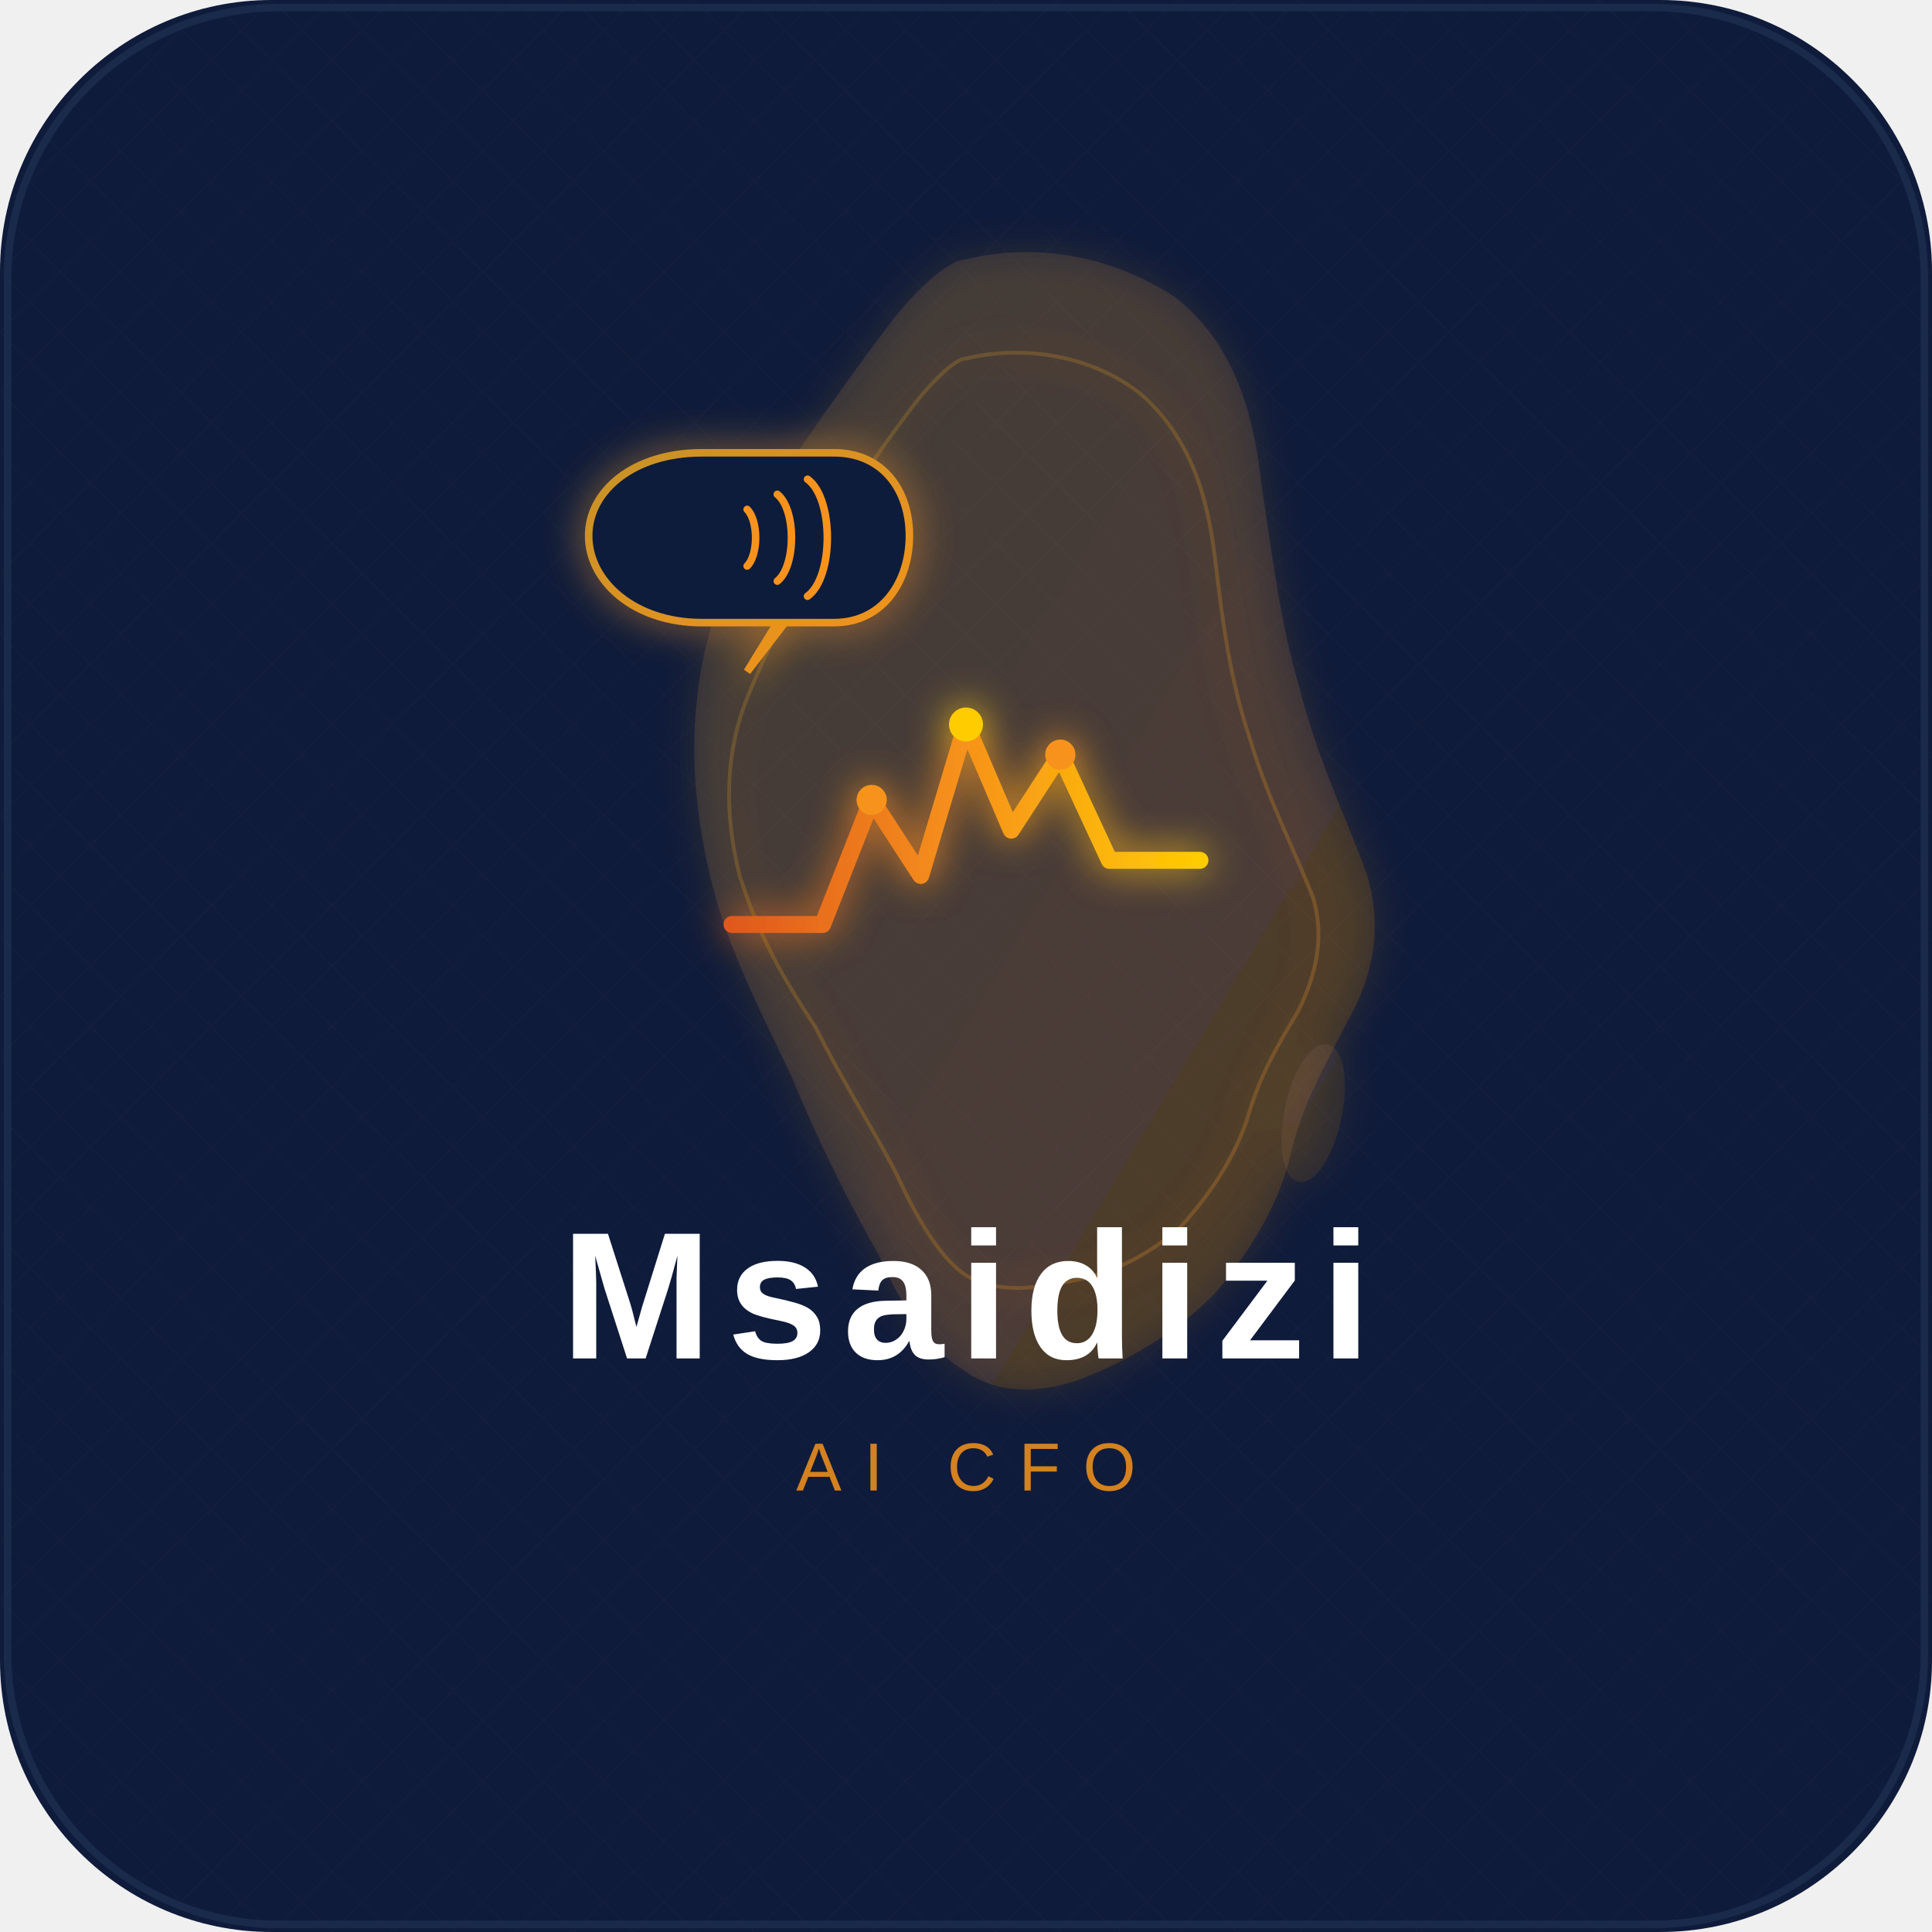
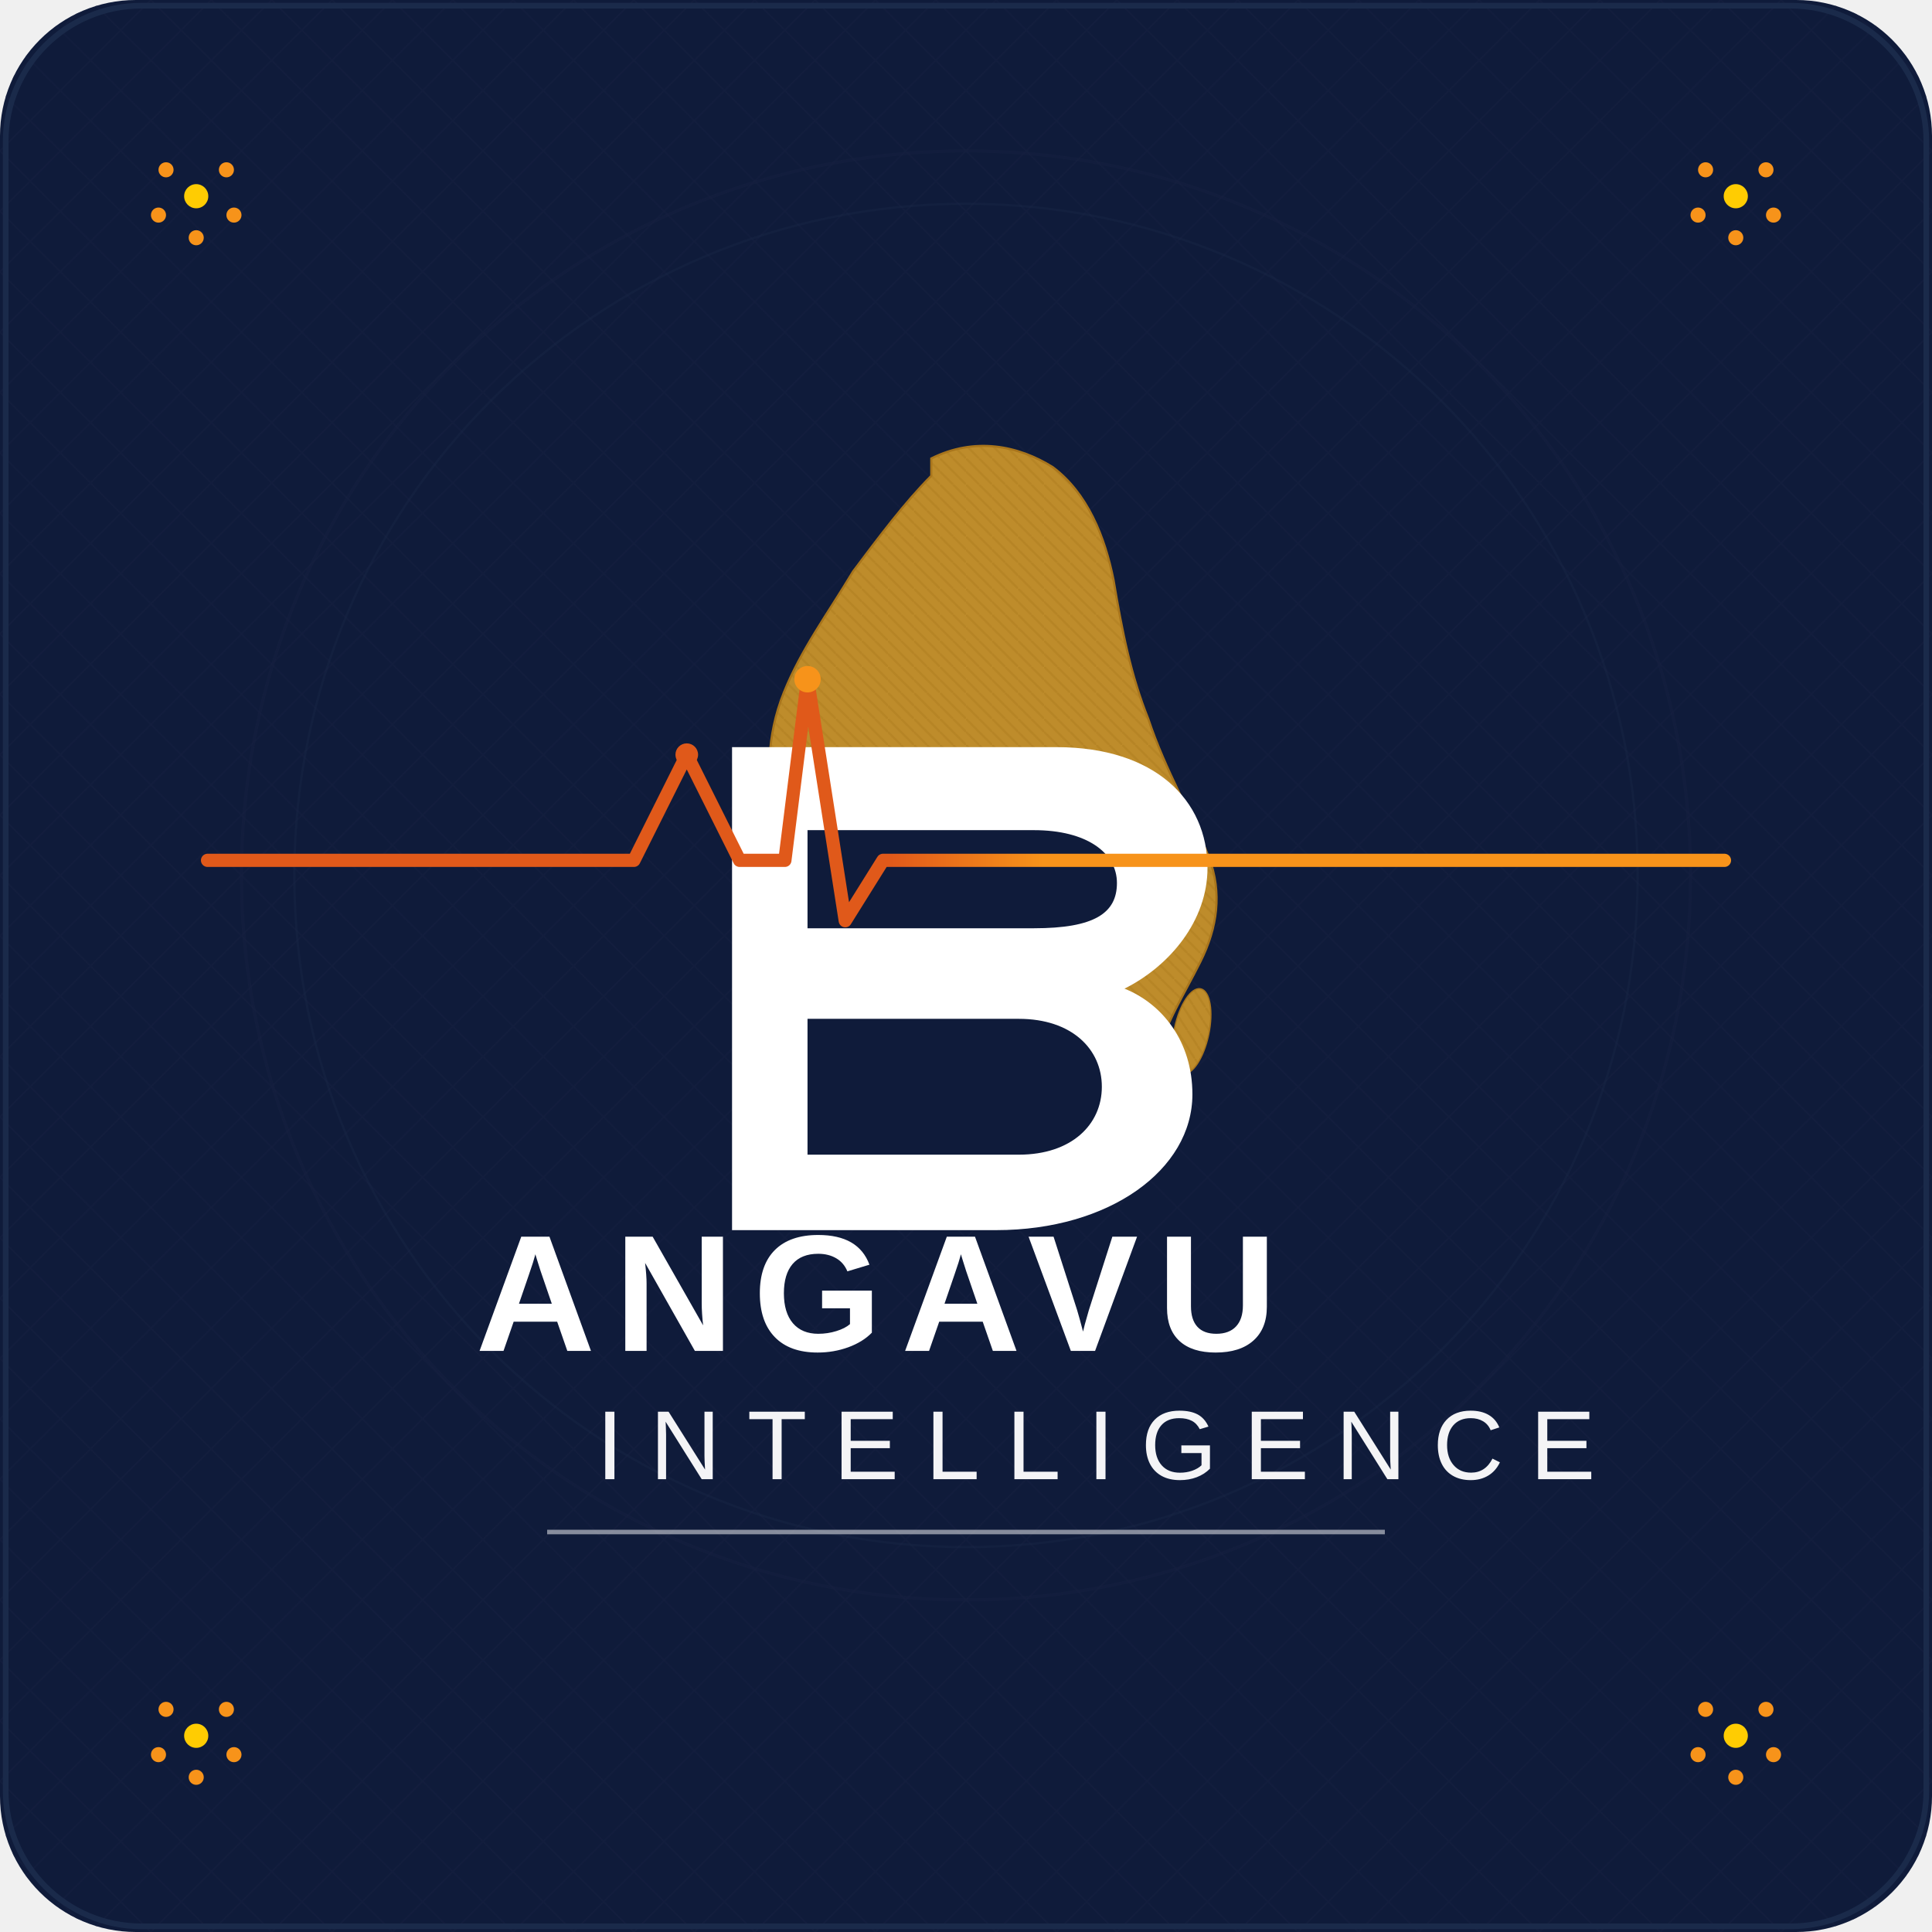
<svg xmlns="http://www.w3.org/2000/svg" viewBox="0 0 512 512" width="512" height="512">
  <defs>
-     <linearGradient id="shieldGrad" x1="0%" y1="0%" x2="100%" y2="100%">
-       <stop offset="0%" stop-color="#C6922A" />
-       <stop offset="100%" stop-color="#F7931A" />
-     </linearGradient>
-     <linearGradient id="chartGrad" x1="0%" y1="0%" x2="100%" y2="0%">
-       <stop offset="0%" stop-color="#E0591A" />
-       <stop offset="50%" stop-color="#F7931A" />
-       <stop offset="100%" stop-color="#FFCC02" />
-     </linearGradient>
-     <clipPath id="roundClip">
-       <rect width="512" height="512" rx="72" ry="72" />
-     </clipPath>
-     <filter id="shieldGlow">
-       <feGaussianBlur stdDeviation="5" result="blur" />
-       <feMerge>
-         <feMergeNode in="blur" />
-         <feMergeNode in="SourceGraphic" />
-       </feMerge>
-     </filter>
-   </defs>
-   <g clip-path="url(#roundClip)">
-     <rect width="512" height="512" fill="#0F1B3A" />
    <pattern id="bgPattern" x="0" y="0" width="16" height="16" patternUnits="userSpaceOnUse">
      <rect width="16" height="16" fill="none" />
      <path d="M8 0 L16 8 L8 16 L0 8 Z" fill="none" stroke="#162040" stroke-width="0.4" opacity="0.5" />
    </pattern>
+     <pattern id="africaTex" x="0" y="0" width="6" height="6" patternUnits="userSpaceOnUse">
+       <rect width="6" height="6" fill="#C6922A" />
+       <path d="M0 0 L3 3 M3 0 L6 3 M0 3 L3 6 M3 3 L6 6" stroke="#B07A1A" stroke-width="0.5" opacity="0.35" />
+     </pattern>
+     <linearGradient id="pulseGrad" x1="0%" y1="0%" x2="100%" y2="0%">
+       <stop offset="0%" stop-color="#E0591A" />
+       <stop offset="45%" stop-color="#E0591A" />
+       <stop offset="55%" stop-color="#F7931A" />
+       <stop offset="100%" stop-color="#F7931A" />
+     </linearGradient>
+     <clipPath id="roundClip">
+       <rect width="512" height="512" rx="36" ry="36" />
+     </clipPath>
+   </defs>
+   <g clip-path="url(#roundClip)">
+     <rect width="512" height="512" fill="#0F1B3A" />
    <rect width="512" height="512" fill="url(#bgPattern)" />
-     <g transform="translate(256, 220)" filter="url(#shieldGlow)">
-       <path d="M0,-150                C20,-155 40,-150 55,-140                C70,-128 75,-110 77,-92                C80,-72 82,-55 87,-38                C92,-18 100,-2 105,12                C109,25 107,38 100,50                C94,62 88,72 85,85                C82,98 75,110 65,122                C55,132 42,140 28,145                C18,148 8,148 0,142                C-7,138 -15,128 -22,112                C-30,98 -38,82 -45,65                C-52,50 -60,35 -65,18                C-70,0 -72,-18 -70,-35                C-68,-55 -60,-72 -50,-90                C-40,-105 -28,-122 -18,-135                C-10,-145 -3,-150 0,-150 Z" fill="url(#shieldGrad)" opacity="0.15" stroke="url(#shieldGrad)" stroke-width="2.5" />
-       <ellipse cx="92" cy="75" rx="7" ry="18" fill="url(#shieldGrad)" opacity="0.1" stroke="url(#shieldGrad)" stroke-width="1.2" transform="rotate(12,92,75)" />
-       <path d="M0,-125                C17,-129 35,-125 47,-115                C60,-103 64,-88 66,-72                C68,-55 70,-40 75,-25                C80,-8 87,5 92,18                C95,28 93,38 88,48                C82,58 78,65 75,75                C72,85 66,95 57,105                C48,113 38,118 25,120                C15,122 7,122 0,118            C-6,114 -12,105 -18,92            C-24,80 -32,68 -40,52            C-48,40 -55,28 -60,12            C-64,-4 -64,-20 -58,-35            C-52,-50 -45,-62 -38,-78            C-30,-90 -20,-105 -12,-115            C-6,-122 -2,-125 0,-125 Z" fill="none" stroke="url(#shieldGrad)" stroke-width="1" opacity="0.25" />
-       <path d="M-62,25 L-38,25 L-25,-8 L-12,12 L0,-28 L12,0 L25,-20 L38,8 L62,8" fill="none" stroke="url(#chartGrad)" stroke-width="4.5" stroke-linecap="round" stroke-linejoin="round" />
-       <circle cx="-25" cy="-8" r="4" fill="#F7931A" />
-       <circle cx="0" cy="-28" r="4.5" fill="#FFCC02" />
-       <circle cx="25" cy="-20" r="4" fill="#F7931A" />
-       <g transform="translate(-70, -70)">
-         <path d="M0,-30 C-18,-30 -30,-20 -30,-8 C-30,4 -18,15 0,15 L20,15 L12,28 L22,15 L35,15 C48,15 55,4 55,-8 C55,-20 48,-30 35,-30 Z" fill="#0F1B3A" stroke="url(#shieldGrad)" stroke-width="2" />
-         <path d="M12,-15 C15,-12 15,-3 12,0" fill="none" stroke="#F7931A" stroke-width="2" stroke-linecap="round" />
-         <path d="M20,-19 C25,-15 25,0 20,4" fill="none" stroke="#F7931A" stroke-width="2" stroke-linecap="round" />
-         <path d="M28,-23 C35,-18 35,3 28,8" fill="none" stroke="#F7931A" stroke-width="2" stroke-linecap="round" />
-       </g>
+     <circle cx="256" cy="232" r="192" fill="none" stroke="#162040" stroke-width="0.8" opacity="0.5" />
+     <circle cx="256" cy="232" r="178" fill="none" stroke="#1a2848" stroke-width="0.6" opacity="0.35" />
+     <g transform="translate(256, 225) scale(1.15)" opacity="0.95">
+       <path d="M-8,-90 C2,-95 12,-93 20,-88 C28,-82 32,-72 34,-62                C36,-50 38,-40 42,-30 C46,-18 52,-8 56,2                C59,10 58,18 54,26 C50,34 46,40 44,48                C42,56 38,64 32,72 C26,78 18,82 10,84                C4,85 -2,84 -8,80 C-14,74 -18,66 -22,56                C-26,46 -30,36 -34,24 C-38,14 -42,4 -44,-6                C-46,-16 -46,-26 -42,-36 C-38,-46 -32,-54 -26,-64                C-20,-72 -14,-80 -8,-86 Z" fill="url(#africaTex)" stroke="#B07A1A" stroke-width="0.5" />
+       <ellipse cx="52" cy="42" rx="4" ry="10" fill="url(#africaTex)" stroke="#B07A1A" stroke-width="0.3" transform="rotate(12,52,42)" />
    </g>
-     <text x="256" y="360" text-anchor="middle" font-family="'Arial Black','Arial',Helvetica,sans-serif" font-size="48" font-weight="900" fill="#FFFFFF" letter-spacing="4">Msaidizi</text>
-     <text x="256" y="395" text-anchor="middle" font-family="Arial,Helvetica,sans-serif" font-size="18" font-weight="400" fill="#F7931A" letter-spacing="6" opacity="0.85">AI CFO</text>
-     <line x1="156" y1="410" x2="356" y2="410" stroke="url(#shieldGrad)" stroke-width="1.2" opacity="0.4" />
+     <g transform="translate(256, 228)">
+       <path d="M-62,-98 L-62,98 L8,98                C38,98 60,82 60,62 C60,48 52,38 42,34                C54,28 64,16 64,2 C64,-16 50,-30 24,-30                L-62,-30 Z" fill="#FFFFFF" />
+       <path d="M-42,-78 L-42,-8 L18,-8                C32,-8 40,-2 40,6 C40,14 34,18 18,18                L-42,18 Z" fill="#0F1B3A" />
+       <path d="M-42,38 L-42,78 L14,78                C28,78 36,70 36,60 C36,50 28,42 14,42                L-42,42 Z" fill="#0F1B3A" />
+     </g>
+     <g transform="translate(0, 228)">
+       <path d="M55,0 L168,0 L182,-28 L196,0 L208,0 L214,-48 L224,16 L234,0 L457,0" fill="none" stroke="url(#pulseGrad)" stroke-width="3.5" stroke-linecap="round" stroke-linejoin="round" />
+       <circle cx="182" cy="-28" r="3" fill="#E0591A" />
+       <circle cx="214" cy="-48" r="3.5" fill="#F7931A" />
+     </g>
+     <text x="126" y="358" font-family="'Arial Black','Arial',Helvetica,sans-serif" font-size="44" font-weight="900" fill="#FFFFFF" letter-spacing="5">ANGAVU</text>
+     <text x="158" y="392" font-family="Arial,Helvetica,sans-serif" font-size="26" font-weight="400" fill="#FFFFFF" letter-spacing="7" opacity="0.95">INTELLIGENCE</text>
+     <line x1="145" y1="406" x2="367" y2="406" stroke="#FFFFFF" stroke-width="1.2" opacity="0.5" />
+     <g transform="translate(52,52)">
+       <circle r="3.2" fill="#FFCC02" />
+       <circle cx="-8" cy="-7" r="2" fill="#F7931A" />
+       <circle cx="8" cy="-7" r="2" fill="#F7931A" />
+       <circle cx="-10" cy="5" r="2" fill="#F7931A" />
+       <circle cx="10" cy="5" r="2" fill="#F7931A" />
+       <circle cy="11" r="2" fill="#F7931A" />
+     </g>
+     <g transform="translate(460,52)">
+       <circle r="3.2" fill="#FFCC02" />
+       <circle cx="-8" cy="-7" r="2" fill="#F7931A" />
+       <circle cx="8" cy="-7" r="2" fill="#F7931A" />
+       <circle cx="-10" cy="5" r="2" fill="#F7931A" />
+       <circle cx="10" cy="5" r="2" fill="#F7931A" />
+       <circle cy="11" r="2" fill="#F7931A" />
+     </g>
+     <g transform="translate(52,460)">
+       <circle r="3.2" fill="#FFCC02" />
+       <circle cx="-8" cy="-7" r="2" fill="#F7931A" />
+       <circle cx="8" cy="-7" r="2" fill="#F7931A" />
+       <circle cx="-10" cy="5" r="2" fill="#F7931A" />
+       <circle cx="10" cy="5" r="2" fill="#F7931A" />
+       <circle cy="11" r="2" fill="#F7931A" />
+     </g>
+     <g transform="translate(460,460)">
+       <circle r="3.2" fill="#FFCC02" />
+       <circle cx="-8" cy="-7" r="2" fill="#F7931A" />
+       <circle cx="8" cy="-7" r="2" fill="#F7931A" />
+       <circle cx="-10" cy="5" r="2" fill="#F7931A" />
+       <circle cx="10" cy="5" r="2" fill="#F7931A" />
+       <circle cy="11" r="2" fill="#F7931A" />
+     </g>
  </g>
-   <rect x="2" y="2" width="508" height="508" rx="72" ry="72" fill="none" stroke="#1a2a4a" stroke-width="2" />
+   <rect x="1.5" y="1.5" width="509" height="509" rx="36" ry="36" fill="none" stroke="#1a2a4a" stroke-width="1.5" />
</svg>
